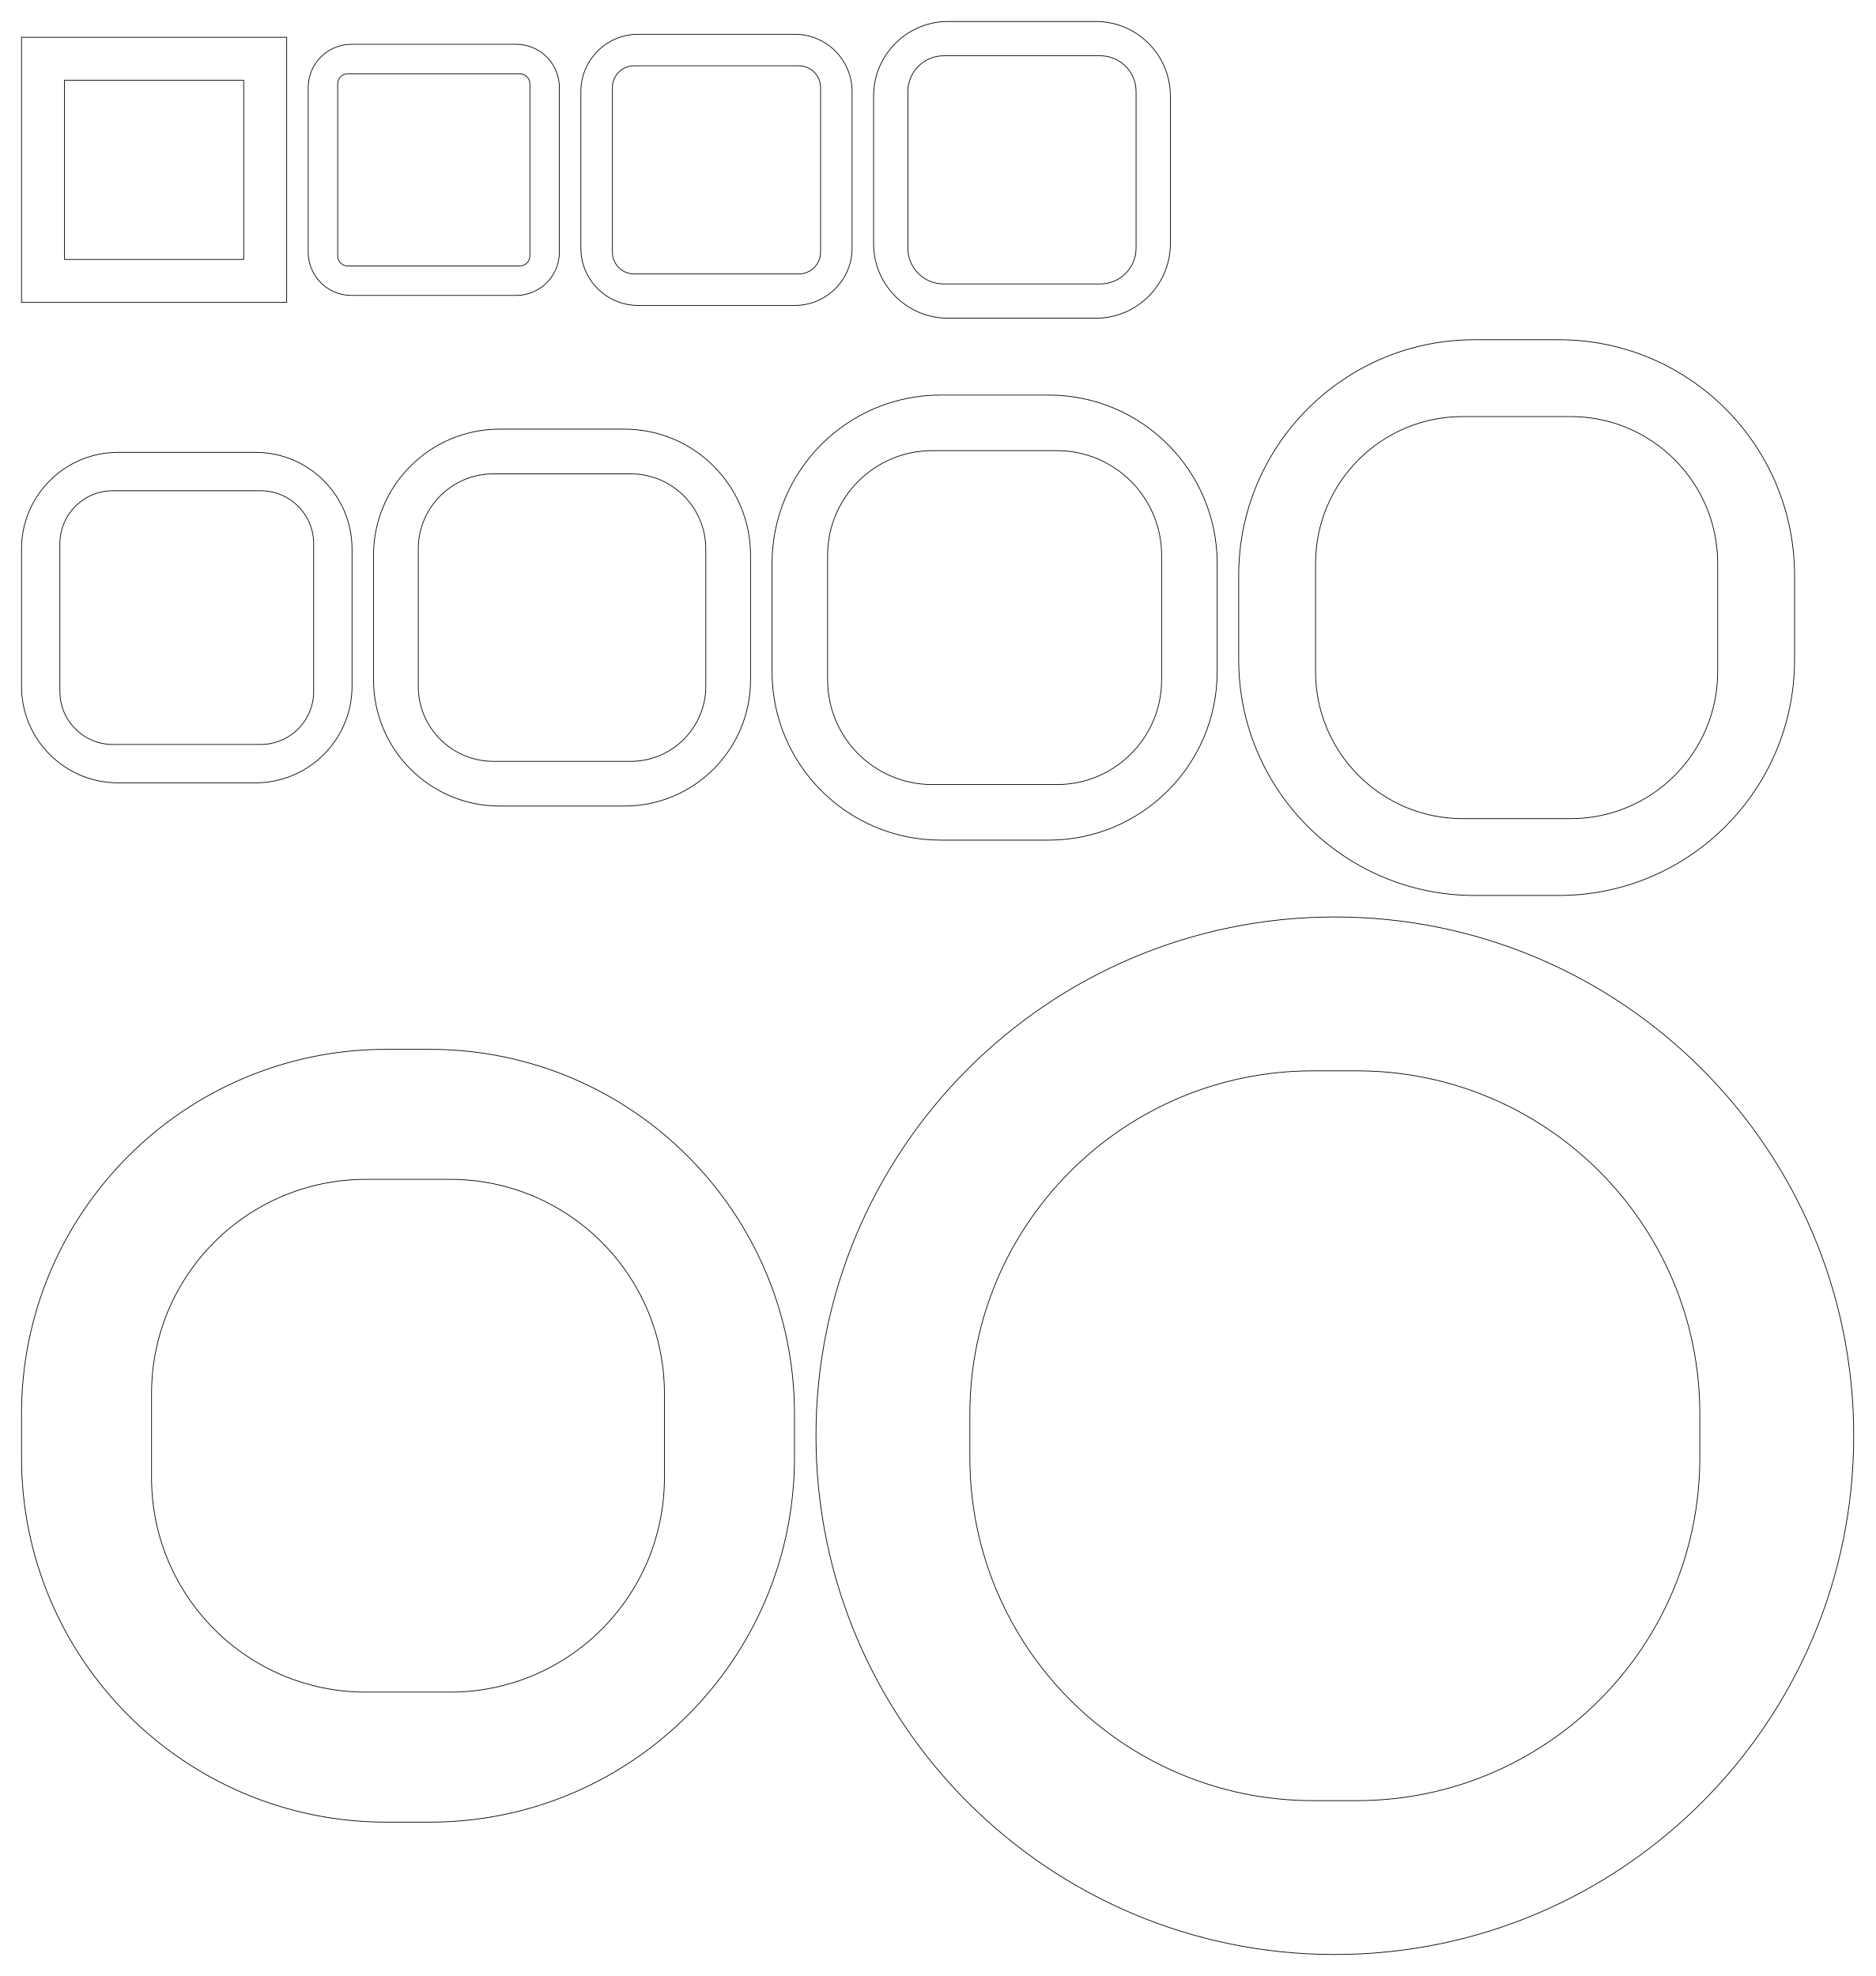
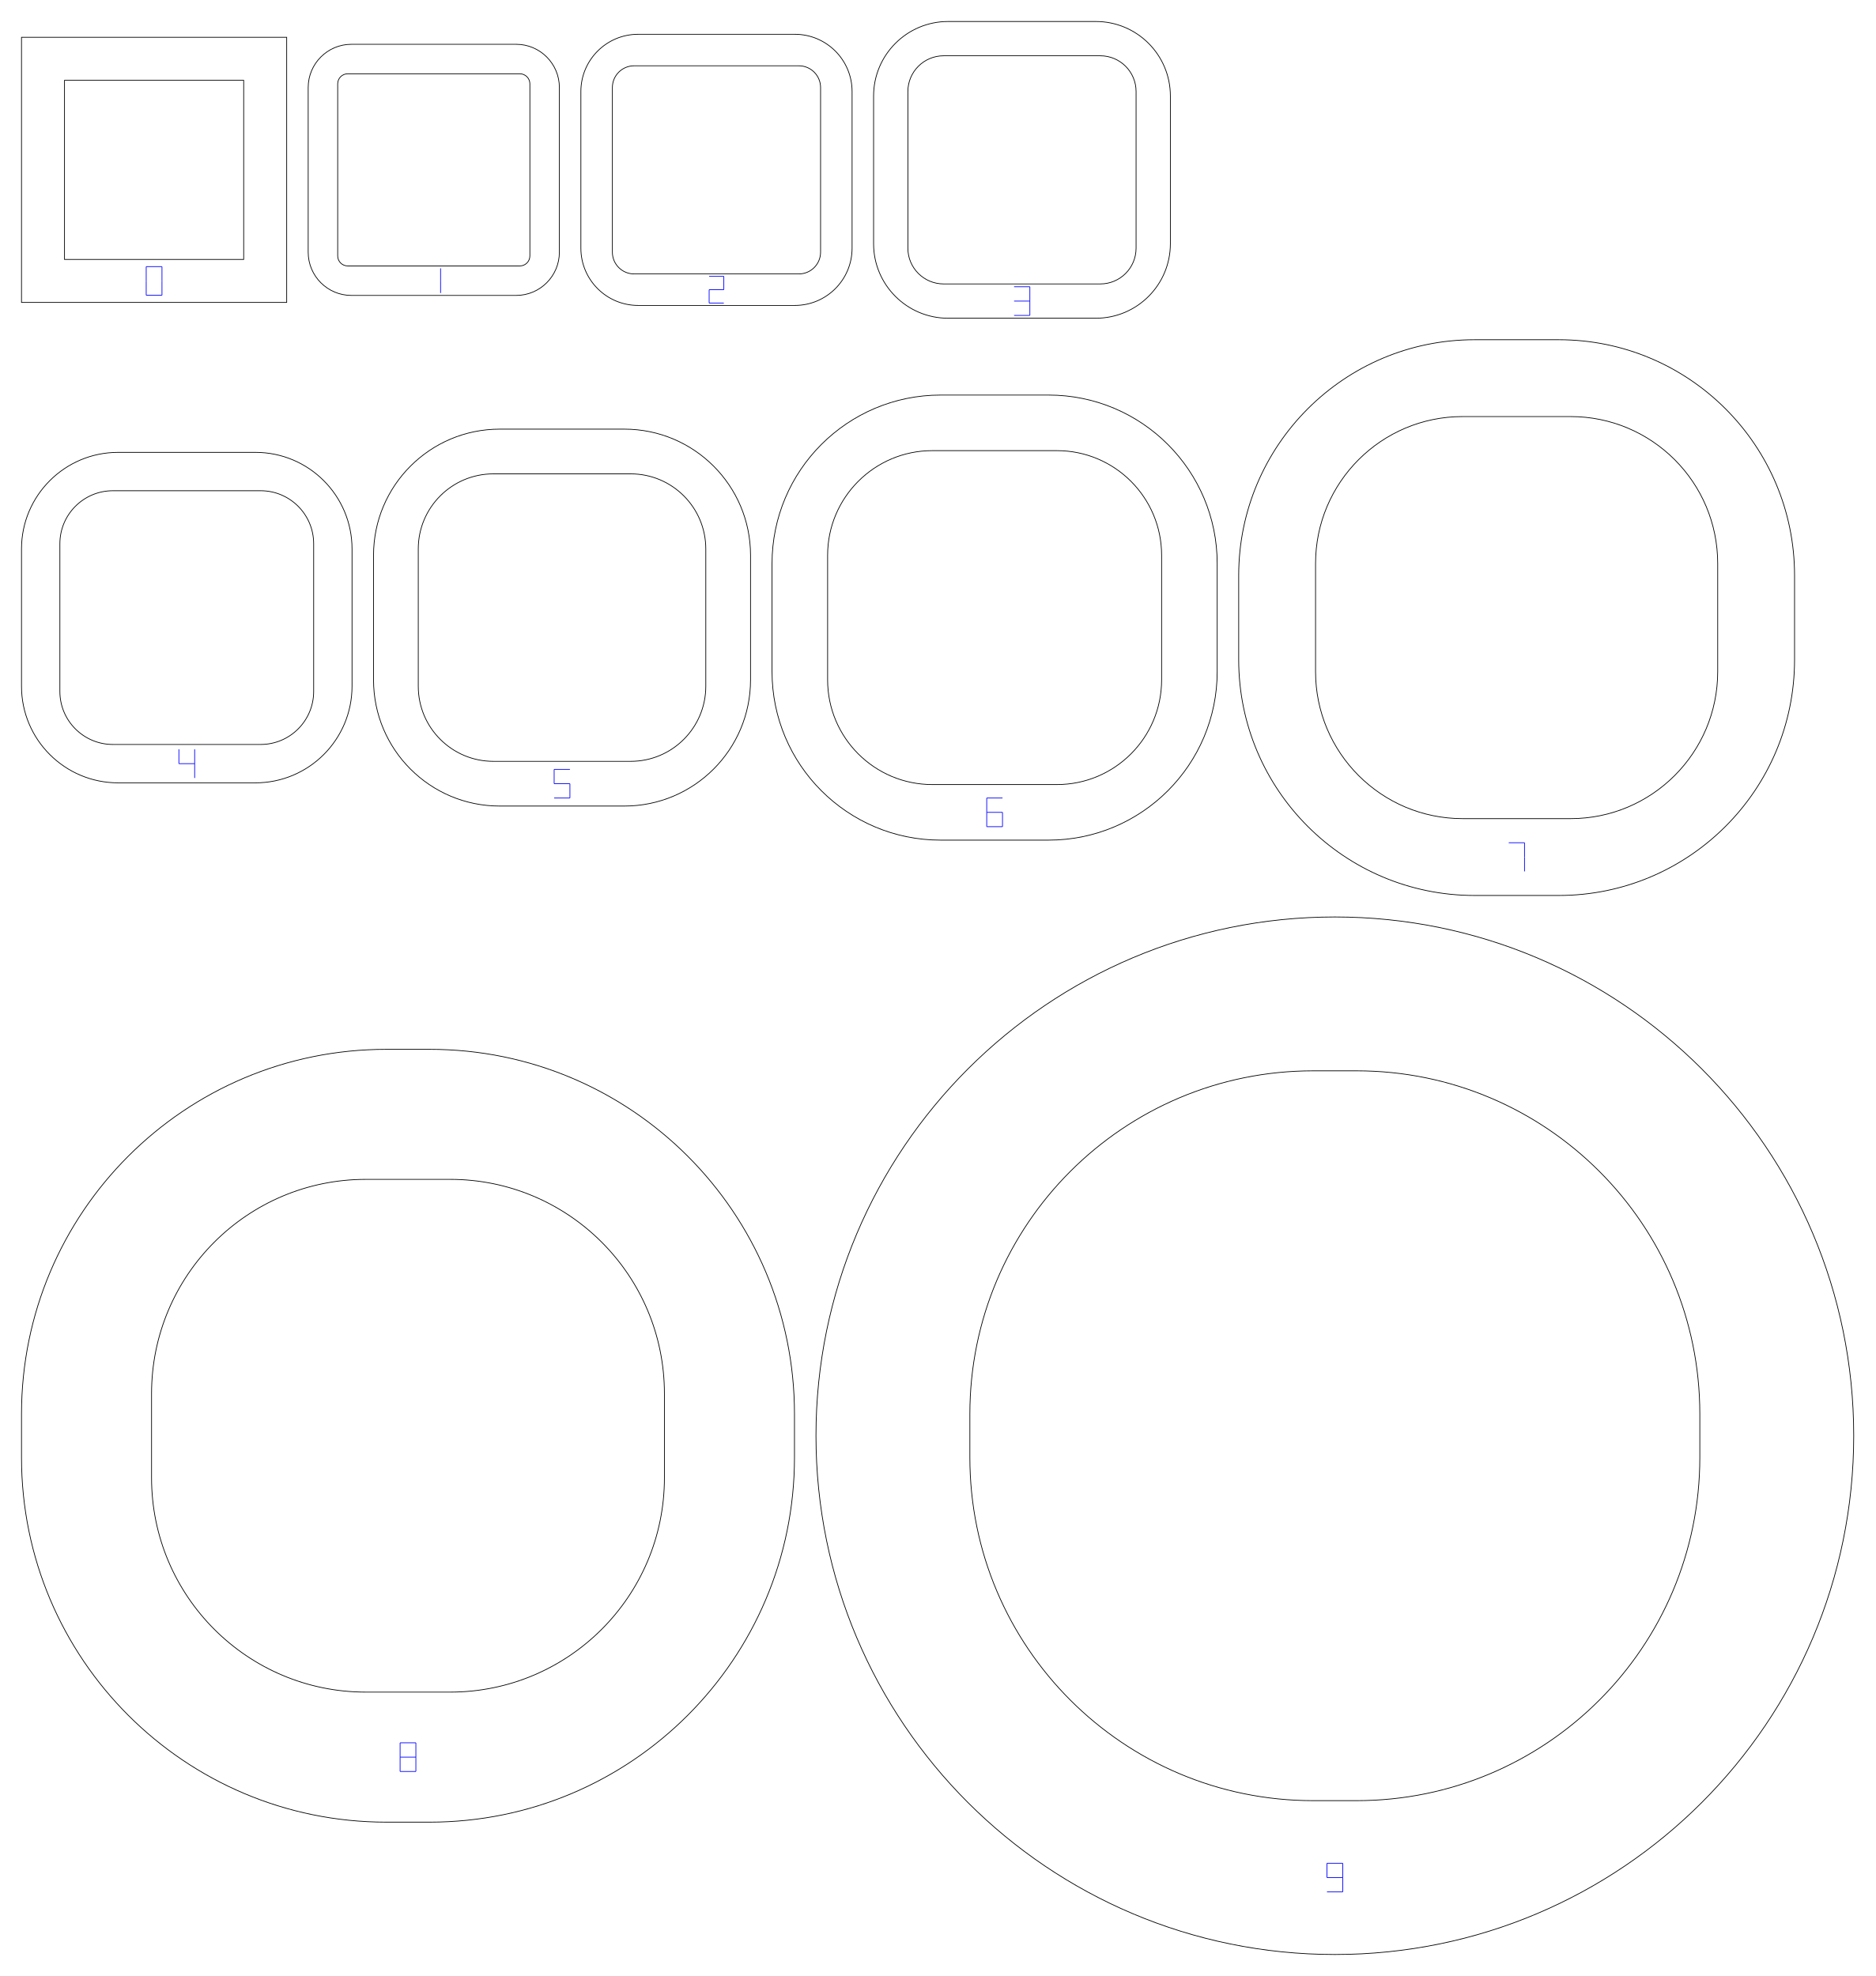
<svg xmlns="http://www.w3.org/2000/svg" width="261.639mm" height="275.757mm" viewBox="0 0 261.639 275.757">
+   <g id="ring-numbers" fill="none" stroke="#0000ff" stroke-width="0.1">
+     <path d="M 20.4,37.205 L 22.6,37.205" />
+     <path d="M 22.6,37.205 L 22.6,39.205" />
+     <path d="M 22.6,39.205 L 22.6,41.205" />
+     <path d="M 20.4,41.205 L 22.6,41.205" />
+     <path d="M 20.4,39.205 L 20.4,41.205" />
+     <path d="M 20.4,37.205 L 20.4,39.205" />
+     <path d="M 61.471,37.447 L 61.471,39.17" />
+     <path d="M 61.471,39.17 L 61.471,40.893" />
+     <path d="M 98.943,38.565 L 100.991,38.565" />
+     <path d="M 100.991,38.565 L 100.991,40.426" />
+     <path d="M 98.943,40.426 L 100.991,40.426" />
+     <path d="M 98.943,40.426 L 98.943,42.288" />
+     <path d="M 98.943,42.288 L 100.991,42.288" />
+     <path d="M 141.491,40.017 L 143.691,40.017" />
+     <path d="M 143.691,40.017 L 143.691,42.017" />
+     <path d="M 141.491,42.017 L 143.691,42.017" />
+     <path d="M 143.691,42.017 L 143.691,44.017" />
+     <path d="M 141.491,44.017 L 143.691,44.017" />
+     <path d="M 24.959,104.57 L 24.959,106.57" />
+     <path d="M 24.959,106.57 L 27.159,106.57" />
+     <path d="M 27.159,104.57 L 27.159,106.57" />
+     <path d="M 27.159,106.57 L 27.159,108.57" />
+     <path d="M 77.318,107.367 L 79.518,107.367" />
+     <path d="M 77.318,107.367 L 77.318,109.367" />
+     <path d="M 77.318,109.367 L 79.518,109.367" />
+     <path d="M 79.518,109.367 L 79.518,111.367" />
+     <path d="M 77.318,111.367 L 79.518,111.367" />
+     <path d="M 137.673,111.366 L 139.873,111.366" />
+     <path d="M 137.673,111.366 L 137.673,113.366" />
+     <path d="M 137.673,113.366 L 139.873,113.366" />
+     <path d="M 137.673,113.366 L 137.673,115.366" />
+     <path d="M 139.873,113.366 L 139.873,115.366" />
+     <path d="M 137.673,115.366 L 139.873,115.366" />
+     <path d="M 210.507,117.605 L 212.707,117.605" />
+     <path d="M 212.707,117.605 L 212.707,119.605" />
+     <path d="M 212.707,119.605 L 212.707,121.605" />
+     <path d="M 55.824,243.213 L 58.024,243.213" />
+     <path d="M 58.024,243.213 L 58.024,245.213" />
+     <path d="M 58.024,245.213 L 58.024,247.213" />
+     <path d="M 55.824,247.213 L 58.024,247.213" />
+     <path d="M 55.824,245.213 L 55.824,247.213" />
+     <path d="M 55.824,243.213 L 55.824,245.213" />
+     <path d="M 55.824,245.213 L 58.024,245.213" />
+     <path d="M 185.144,260.022 L 187.344,260.022" />
+     <path d="M 187.344,260.022 L 187.344,262.022" />
+     <path d="M 187.344,262.022 L 187.344,264.022" />
+     <path d="M 185.144,260.022 L 185.144,262.022" />
+     <path d="M 185.144,262.022 L 187.344,262.022" />
+     <path d="M 185.144,264.022 L 187.344,264.022" />
+   </g>
  <g fill="none" stroke="#000000" stroke-width="0.1">
    <path d="M 3,5.205 H 40 V 42.205 H 3 Z M 9,11.205 H 34 V 36.205 H 9 Z" />
    <path d="M 49.035,6.181 H 72.013 A 6.035,6.035 0 0 1 78.047,12.216 V 35.194 A 6.035,6.035 0 0 1 72.013,41.228 H 49.035 A 6.035,6.035 0 0 1 43,35.194 V 12.216 A 6.035,6.035 0 0 1 49.035,6.181 Z M 48.517,10.297 H 72.53 A 1.401,1.401 0 0 1 73.931,11.698 V 35.711 A 1.401,1.401 0 0 1 72.53,37.112 H 48.517 A 1.401,1.401 0 0 1 47.116,35.711 V 11.698 A 1.401,1.401 0 0 1 48.517,10.297 Z" />
    <path d="M 89.037,4.785 H 110.897 A 7.99,7.99 0 0 1 118.887,12.775 V 34.635 A 7.99,7.99 0 0 1 110.897,42.624 H 89.037 A 7.99,7.99 0 0 1 81.047,34.635 V 12.775 A 7.99,7.99 0 0 1 89.037,4.785 Z M 88.478,9.181 H 111.456 A 3.035,3.035 0 0 1 114.491,12.216 V 35.194 A 3.035,3.035 0 0 1 111.456,38.228 H 88.478 A 3.035,3.035 0 0 1 85.443,35.194 V 12.216 A 3.035,3.035 0 0 1 88.478,9.181 Z" />
    <path d="M 132.286,3 H 152.897 A 10.399,10.399 0 0 1 163.296,13.399 V 34.011 A 10.399,10.399 0 0 1 152.897,44.41 H 132.286 A 10.399,10.399 0 0 1 121.887,34.011 V 13.399 A 10.399,10.399 0 0 1 132.286,3 Z M 131.661,7.785 H 153.521 A 4.99,4.99 0 0 1 158.511,12.775 V 34.635 A 4.99,4.99 0 0 1 153.521,39.624 H 131.661 A 4.99,4.99 0 0 1 126.672,34.635 V 12.775 A 4.99,4.99 0 0 1 131.661,7.785 Z" />
    <path d="M 16.479,63.129 H 35.639 A 13.479,13.479 0 0 1 49.118,76.608 V 95.768 A 13.479,13.479 0 0 1 35.639,109.247 H 16.479 A 13.479,13.479 0 0 1 3,95.768 V 76.608 A 13.479,13.479 0 0 1 16.479,63.129 Z M 15.753,68.483 H 36.364 A 7.399,7.399 0 0 1 43.764,75.882 V 96.494 A 7.399,7.399 0 0 1 36.364,103.893 H 15.753 A 7.399,7.399 0 0 1 8.354,96.494 V 75.882 A 7.399,7.399 0 0 1 15.753,68.483 Z" />
    <path d="M 69.724,59.888 H 87.112 A 17.606,17.606 0 0 1 104.718,77.494 V 94.882 A 17.606,17.606 0 0 1 87.112,112.488 H 69.724 A 17.606,17.606 0 0 1 52.118,94.882 V 77.494 A 17.606,17.606 0 0 1 69.724,59.888 Z M 68.837,66.129 H 87.998 A 10.479,10.479 0 0 1 98.476,76.608 V 95.768 A 10.479,10.479 0 0 1 87.998,106.247 H 68.837 A 10.479,10.479 0 0 1 58.359,95.768 V 76.608 A 10.479,10.479 0 0 1 68.837,66.129 Z" />
    <path d="M 131.236,55.133 H 146.31 A 23.518,23.518 0 0 1 169.828,78.651 V 93.725 A 23.518,23.518 0 0 1 146.31,117.243 H 131.236 A 23.518,23.518 0 0 1 107.718,93.725 V 78.651 A 23.518,23.518 0 0 1 131.236,55.133 Z M 130.079,62.888 H 147.467 A 14.606,14.606 0 0 1 162.073,77.494 V 94.882 A 14.606,14.606 0 0 1 147.467,109.488 H 130.079 A 14.606,14.606 0 0 1 115.473,94.882 V 77.494 A 14.606,14.606 0 0 1 130.079,62.888 Z" />
    <path d="M 205.733,47.41 H 217.481 A 32.904,32.904 0 0 1 250.385,80.314 V 92.062 A 32.904,32.904 0 0 1 217.481,124.966 H 205.733 A 32.904,32.904 0 0 1 172.828,92.062 V 80.314 A 32.904,32.904 0 0 1 205.733,47.41 Z M 204.07,58.133 H 219.144 A 20.518,20.518 0 0 1 239.662,78.651 V 93.725 A 20.518,20.518 0 0 1 219.144,114.243 H 204.07 A 20.518,20.518 0 0 1 183.552,93.725 V 78.651 A 20.518,20.518 0 0 1 204.07,58.133 Z" />
    <path d="M 53.884,146.438 H 59.965 A 50.884,50.884 0 0 1 110.849,197.322 V 203.402 A 50.884,50.884 0 0 1 59.965,254.286 H 53.884 A 50.884,50.884 0 0 1 3,203.402 V 197.322 A 50.884,50.884 0 0 1 53.884,146.438 Z M 51.05,164.583 H 62.798 A 29.904,29.904 0 0 1 92.703,194.488 V 206.236 A 29.904,29.904 0 0 1 62.798,236.14 H 51.05 A 29.904,29.904 0 0 1 21.146,206.236 V 194.488 A 29.904,29.904 0 0 1 51.05,164.583 Z" />
    <path d="M 186.244,127.966 A 72.395,72.395 0 0 1 258.639,200.362 A 72.395,72.395 0 0 1 186.244,272.757 A 72.395,72.395 0 0 1 113.849,200.362 A 72.395,72.395 0 0 1 186.244,127.966 Z M 183.204,149.438 H 189.284 A 47.884,47.884 0 0 1 237.168,197.322 V 203.402 A 47.884,47.884 0 0 1 189.284,251.286 H 183.204 A 47.884,47.884 0 0 1 135.32,203.402 V 197.322 A 47.884,47.884 0 0 1 183.204,149.438 Z" />
  </g>
</svg>
